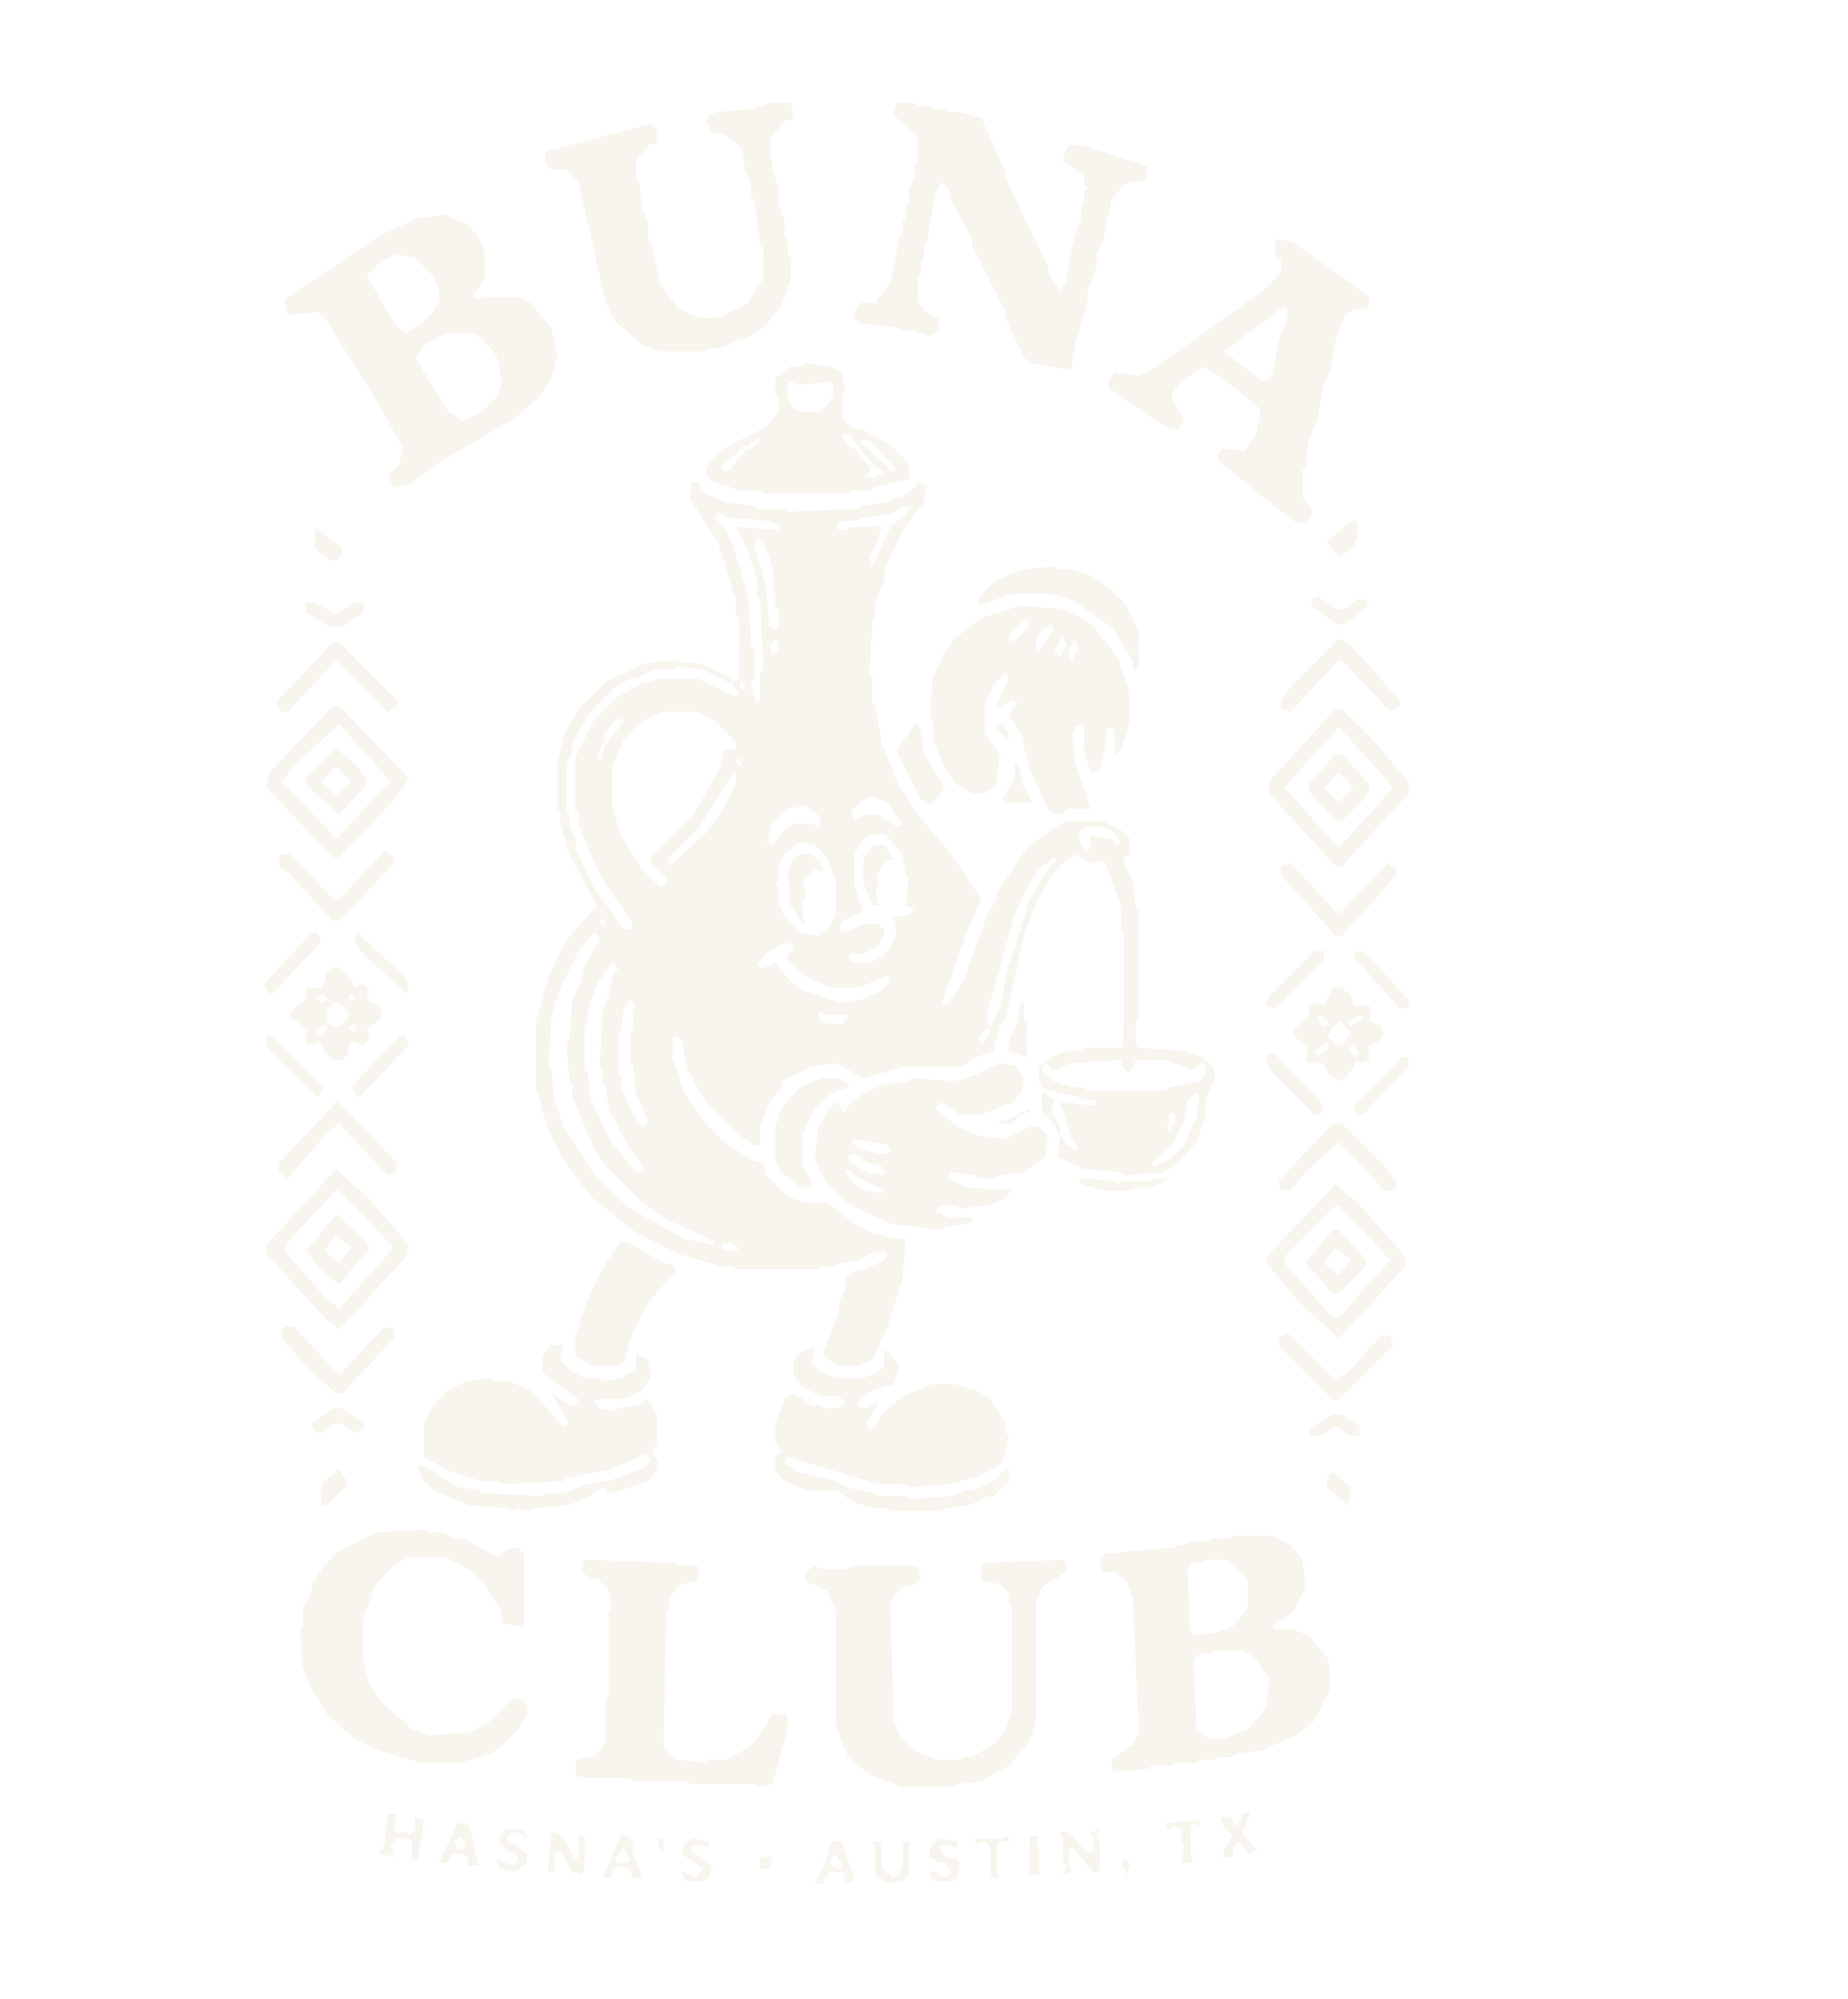
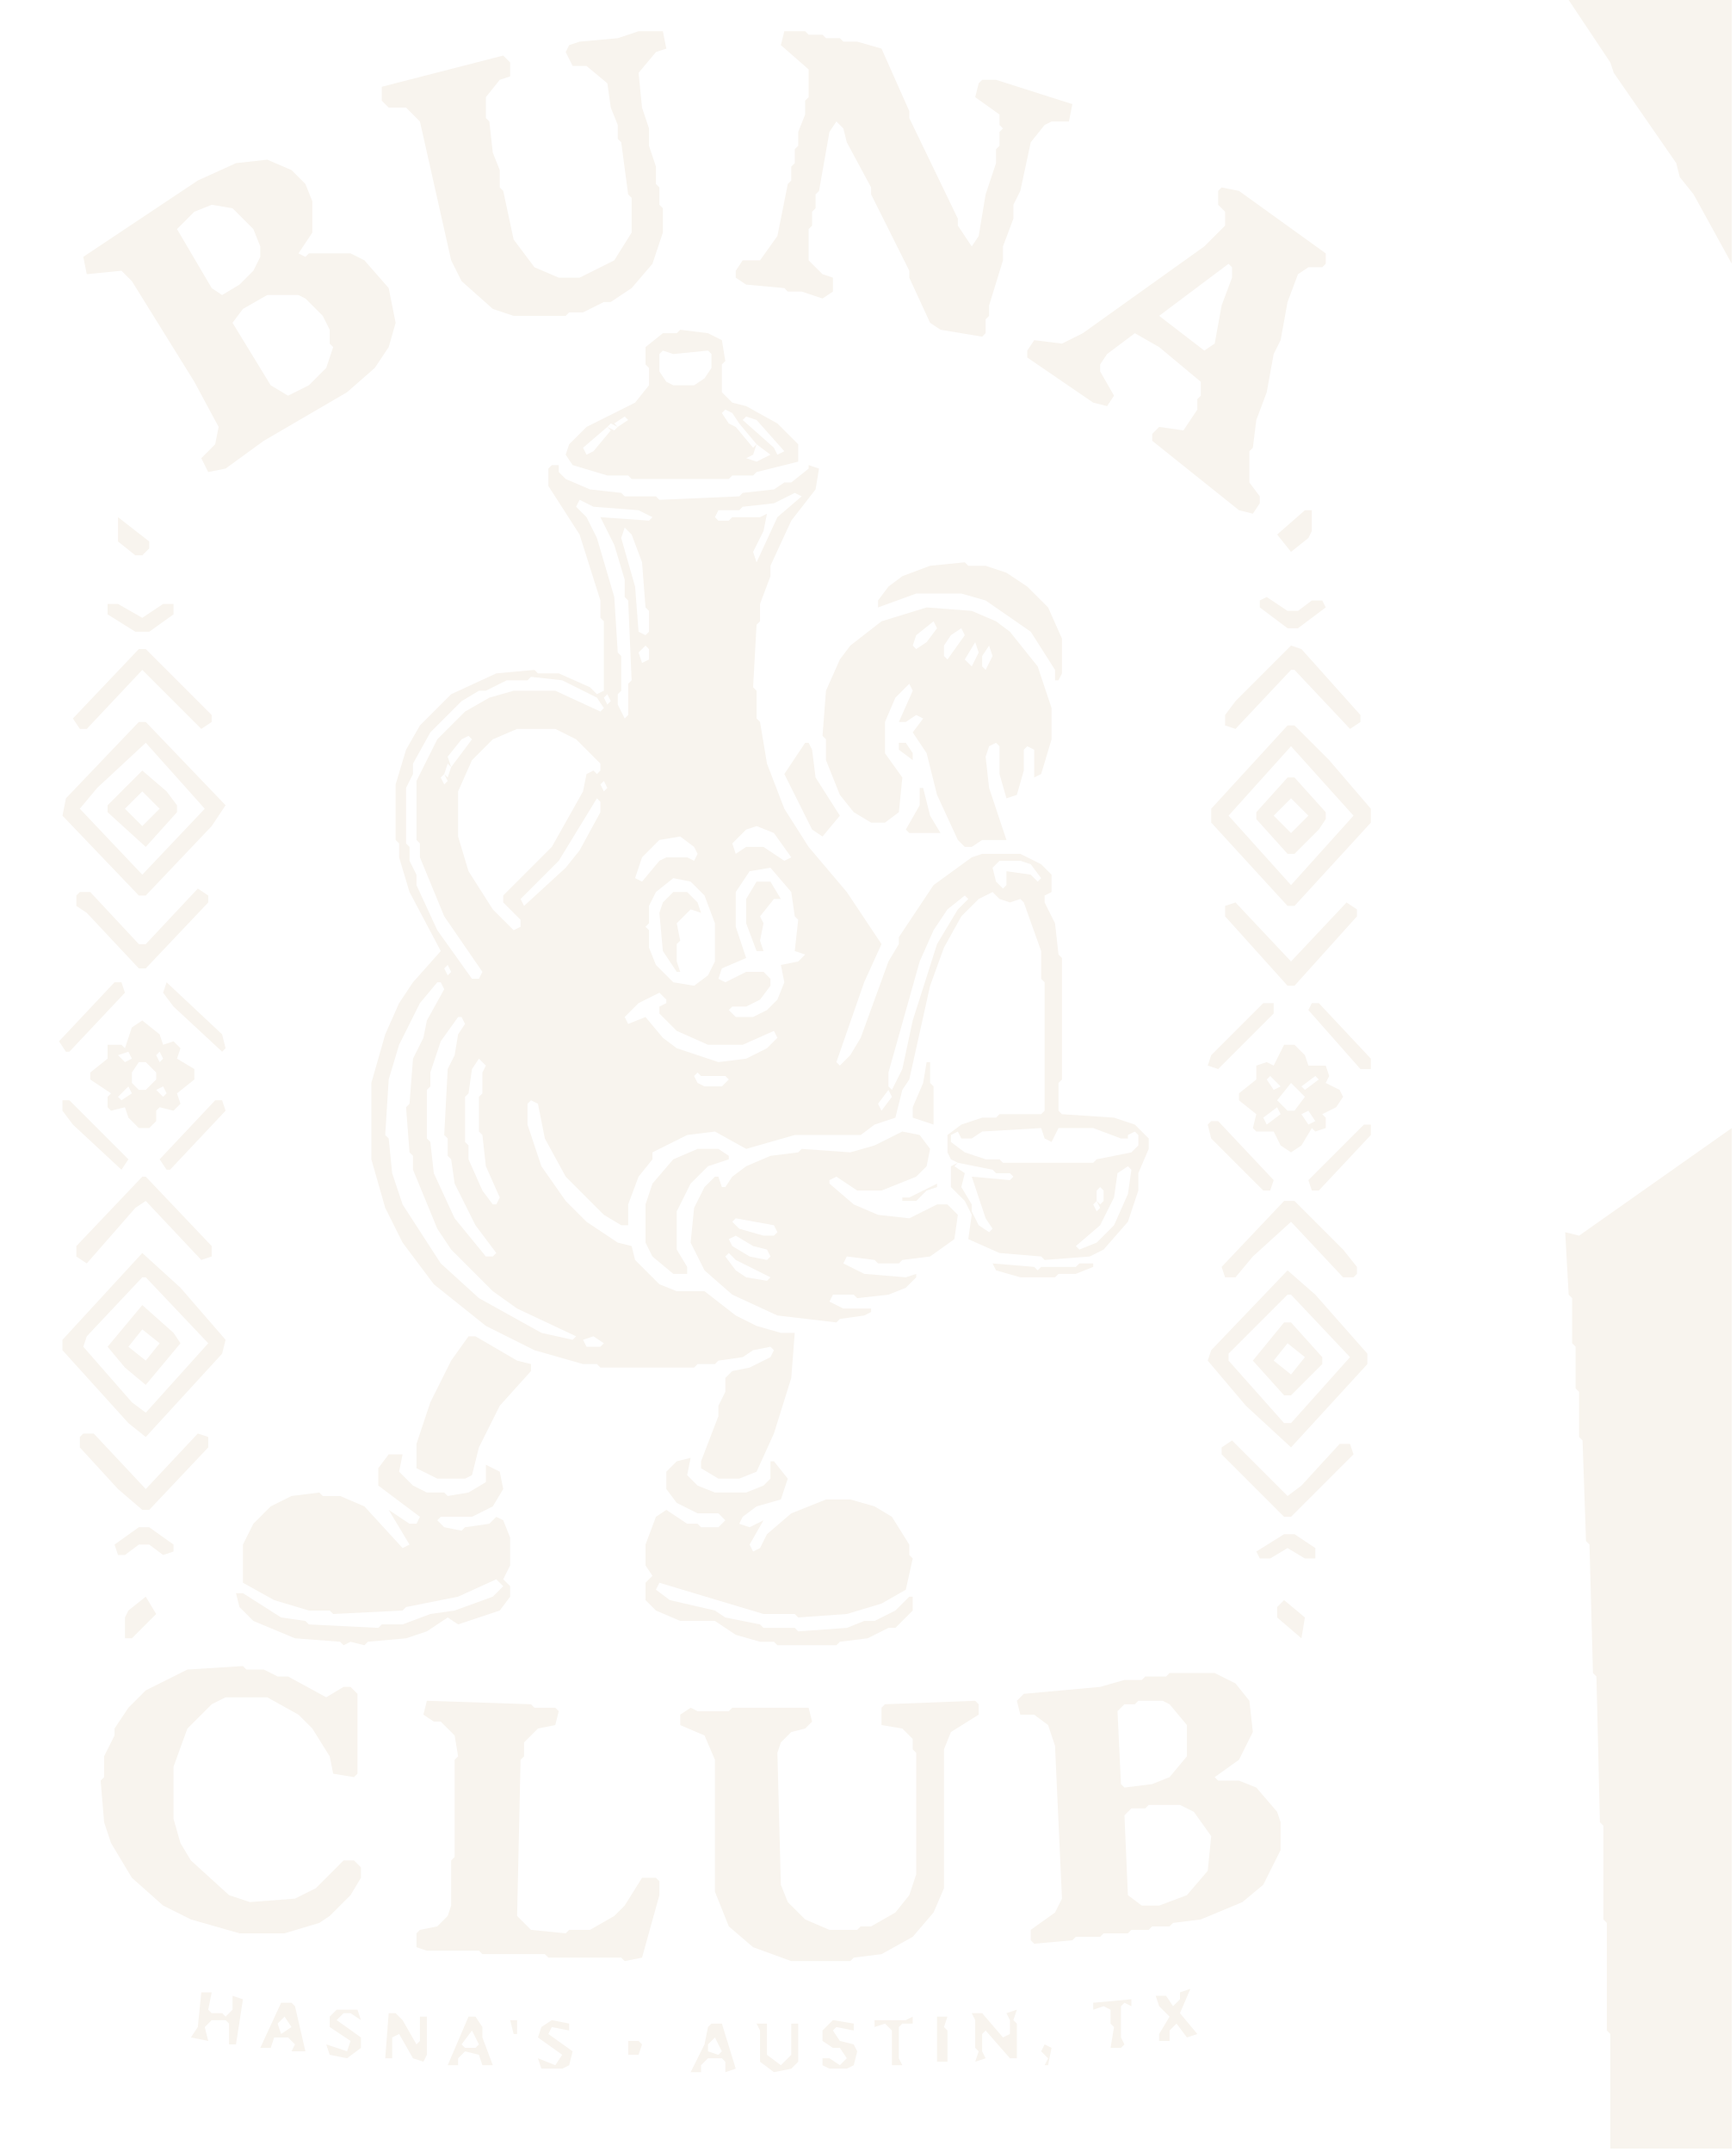
- <svg xmlns="http://www.w3.org/2000/svg" viewBox="0 0 610 660" role="img" aria-label="07 Buna Club Back">
-   <path fill="#F8F4EE" fill-rule="evenodd" d="M371,614 370,616 372,618 371,620 372,620 373,615Z M251,613 251,617 254,617 255,614 254,613Z M288,608 289,610 289,619 293,622 298,621 300,619 300,608 298,608 298,617 295,620 291,617 291,608Z M278,608 275,608 274,609 273,614 269,622 272,622 272,620 274,618 278,618 279,619 279,622 282,621Z M276,612 278,616 277,617 274,616 274,614Z M310,607 307,610 307,613 310,615 312,615 314,618 312,620 309,618 307,618 307,620 309,621 314,621 316,620 317,616 316,614 312,613 310,610 311,609 316,610 316,608Z M234,608 229,607 226,609 225,612 232,617 230,620 225,618 226,621 232,621 234,620 235,616 228,611 229,609 234,610Z M217,607 218,611 219,611 219,607Z M340,606 340,619 343,619 343,610 342,609 343,606Z M333,606 331,607 322,607 322,609 325,608 327,610 327,620 330,620 329,618 329,609 330,608 333,608Z M205,606 199,620 202,620 202,618 204,616 208,617 209,620 212,620 209,612 209,609 207,606Z M206,610 208,614 207,615 204,615 203,614Z M182,605 181,618 183,618 183,612 185,611 189,618 192,619 193,617 193,606 191,606 191,613 190,614 186,607 184,605Z M363,604 360,605 361,607 361,611 359,612 353,605 350,605 351,607 351,615 352,616 351,619 354,618 353,616 353,611 354,610 361,618 363,618 363,608 362,607Z M173,604 167,604 165,606 165,609 171,613 170,616 164,614 165,617 170,618 174,615 174,612 167,607 169,605 171,605 174,607Z M151,602 145,615 148,615 149,612 153,612 155,614 154,616 158,616 155,603 154,602Z M152,606 154,609 151,611 150,608Z M385,602 385,604 388,603 390,604 390,608 391,609 390,615 393,615 394,614 393,612 393,603 394,602 396,603 396,601Z M128,599 127,609 125,612 130,613 129,609 131,607 135,607 136,608 136,614 138,614 140,601 137,600 137,604 135,606 134,605 131,605 130,604 131,599Z M413,598 410,599 410,601 408,603 406,600 403,600 404,603 407,606 404,611 404,613 407,613 407,610 409,608 412,612 415,611 410,605Z M351,515 325,516 324,517 324,522 330,523 333,526 333,529 334,530 334,565 332,571 328,576 321,580 318,580 317,581 309,581 302,578 297,573 295,568 294,530 295,527 298,524 302,523 304,521 303,517 281,517 280,518 271,518 269,517 266,519 266,522 273,525 276,532 276,570 280,580 287,586 298,590 315,590 316,589 324,588 333,583 339,576 342,569 342,529 344,524 352,519 352,516Z M193,515 192,519 195,521 197,521 201,525 202,531 201,532 201,560 200,561 200,574 199,577 196,580 191,581 190,582 190,586 193,587 208,587 209,588 227,588 228,589 249,589 250,590 255,589 260,571 260,567 259,566 255,566 250,574 247,577 240,581 234,581 233,582 223,581 219,577 220,532 221,531 221,527 225,523 230,522 231,518 230,517 224,517 223,516Z M426,510 420,507 407,507 406,508 400,508 399,509 394,509 387,511 365,513 363,515 364,519 368,519 372,522 374,528 376,572 374,576 367,581 367,584 368,585 379,584 380,583 387,583 388,582 395,582 396,581 401,581 402,580 407,580 408,579 416,578 428,573 434,568 439,558 439,550 438,547 432,540 427,538 421,538 420,537 427,532 431,524 430,515Z M410,545 414,547 419,554 418,564 412,571 404,574 399,574 395,571 394,548 396,546 400,546 401,545Z M405,515 407,516 412,522 412,531 407,537 402,539 394,540 393,539 392,518 394,516 397,516 398,515Z M112,512 107,517 103,523 103,525 100,531 100,537 99,538 100,550 102,556 108,566 117,574 125,578 139,582 152,582 162,579 165,577 171,571 174,566 174,563 172,561 169,561 161,569 155,572 142,573 136,571 125,561 122,556 120,549 120,534 124,523 131,516 135,514 147,514 156,519 160,523 165,531 166,536 172,537 173,536 173,513 171,511 169,511 164,514 153,508 150,508 146,506 141,506 140,505 124,506Z M440,486 438,488 438,491 445,497 446,491Z M112,485 107,489 106,491 106,497 108,497 115,490Z M432,472 433,474 436,474 441,471 446,474 449,474 449,471 443,467 440,467Z M103,470 104,473 106,473 110,470 113,470 117,473 120,472 120,470 113,465 110,465Z M262,449 262,454 265,458 271,461 277,461 279,463 277,465 272,465 271,464 268,464 262,460 259,462 256,470 256,476 258,479 256,481 256,486 259,489 266,492 276,492 282,496 289,498 293,498 294,499 311,499 312,498 320,497 326,494 328,494 333,489 333,485 332,485 328,489 322,492 319,492 314,494 300,495 299,494 290,494 289,493 279,491 276,489 263,486 259,483 260,481 290,490 299,490 300,491 314,490 324,487 331,483 333,474 332,473 332,470 327,462 322,459 315,457 308,457 298,461 291,467 289,471 287,472 286,470 290,463 286,465 283,464 284,462 288,459 295,457 297,451 293,446 292,446 292,451 290,453 285,455 276,455 271,453 268,450 269,445 265,446Z M214,449 210,447 210,452 205,455 199,456 198,455 193,455 189,453 185,449 186,444 182,444 179,448 179,453 191,462 190,464 188,464 182,460 188,470 186,471 175,459 168,456 163,456 162,455 154,456 148,459 143,464 140,470 140,481 149,486 159,489 165,489 166,490 186,489 187,488 202,485 213,480 215,482 212,485 201,489 194,490 186,493 180,493 179,494 159,493 158,492 151,491 140,484 138,484 139,488 143,492 155,497 168,498 169,499 171,498 175,499 176,498 187,497 193,495 199,491 202,493 214,489 217,485 217,482 215,480 217,476 217,468 215,463 213,462 211,464 204,465 203,466 198,465 196,463 197,462 206,462 212,459 215,454Z M422,442 422,444 440,462 442,462 460,444 459,441 456,441 445,453 441,456 425,440Z M93,439 93,442 104,454 111,460 113,460 130,442 130,439 127,438 112,454 97,438 94,438Z M223,418 219,417 207,410 205,410 200,417 194,429 190,441 190,448 196,451 204,451 206,450 208,442 214,430 223,420Z M440,406 431,417 440,427 442,427 451,418 451,416 442,406Z M441,412 446,416 442,421 437,417Z M111,401 101,413 106,419 112,424 122,412 120,409Z M111,408 116,412 112,417 107,413Z M441,391 419,414 418,417 429,430 442,442 464,418 464,415 449,398Z M441,398 442,398 459,416 442,435 440,435 424,417 424,415Z M356,389 357,391 364,393 374,393 375,392 380,392 385,390 385,389 381,389 380,390 370,390 369,391 368,390Z M111,386 88,411 88,414 107,435 112,439 134,415 135,411 122,396Z M111,393 112,393 130,412 112,432 108,429 94,413 95,410Z M422,390 423,393 426,393 431,387 442,377 457,393 460,393 461,392 461,390 457,385 443,371 440,371Z M340,366 332,370 330,370 330,371 334,371 337,368 340,367Z M92,384 92,387 95,389 109,373 112,371 128,388 131,387 131,384 112,364 111,364Z M277,356 271,356 264,359 258,366 256,372 256,383 258,387 264,392 268,392 268,390 265,385 265,374 269,366 274,361 280,359 280,358Z M346,375 343,372 340,372 332,376 323,375 316,372 309,366 309,365 311,364 317,368 324,368 334,364 337,361 338,356 335,352 330,351 322,355 315,357 301,356 300,357 292,358 285,361 281,364 279,367 278,367 277,364 276,364 273,367 270,373 269,383 273,391 281,398 294,404 311,406 312,405 319,404 321,403 321,402 313,402 309,400 310,398 316,398 317,399 326,398 331,396 334,393 334,392 331,393 319,392 313,389 314,387 322,388 323,389 329,389 330,388 338,387 345,382Z M279,387 280,386 282,388 292,393 291,394 285,393 282,391Z M280,382 282,381 287,384 291,385 292,387 291,388 286,387 281,384Z M281,377 282,376 293,378 294,380 293,381 290,381 283,379Z M465,349 463,349 447,365 448,368 450,368 465,352Z M419,348 418,349 419,353 434,368 436,368 437,365 421,348Z M134,342 132,342 116,359 118,362 119,362 135,345Z M88,342 88,345 91,349 105,362 107,359 90,342Z M337,331 336,337 333,344 333,347 339,349 339,338 338,337 338,331Z M440,326 437,332 435,331 432,332 432,336 427,340 427,342 432,346 431,350 432,351 437,351 439,355 442,357 445,355 448,350 449,351 452,350 452,347 451,346 455,344 457,341 456,339 452,337 453,335 452,332 447,332 446,329 443,326Z M445,346 447,345 449,348 447,349Z M438,344 439,346 435,349 434,347Z M442,337 446,341 443,345 441,345 438,342Z M449,335 450,336 446,339 445,338Z M435,336 436,335 439,338 437,339Z M111,319 108,321 106,327 105,326 101,326 101,330 96,334 96,336 102,340 101,341 101,344 102,345 106,344 107,347 110,350 113,350 115,348 115,345 116,344 120,345 122,343 121,340 126,336 126,333 121,330 122,327 120,325 117,326 116,323Z M115,339 117,338 118,340 117,341Z M107,338 108,340 105,342 104,341Z M110,331 112,331 115,334 115,336 112,339 110,339 108,337 108,334Z M115,329 116,328 117,330 116,331Z M104,329 107,328 108,330 106,331Z M448,314 447,316 462,333 465,333 465,330 450,314Z M437,314 434,314 419,329 418,332 421,333 437,317Z M118,308 117,311 120,315 134,328 135,327 134,323Z M105,308 103,308 87,325 89,328 90,328 106,311Z M423,286 423,289 441,309 443,309 461,289 461,287 458,285 442,302 426,285Z M268,282 264,282 261,285 260,288 261,299 265,305 266,305 265,302 265,297 266,296 265,291 269,287 272,288 271,285Z M130,283 127,281 112,297 110,297 96,282 93,282 92,283 92,286 95,288 110,304 112,304 130,285Z M292,279 288,279 285,284 285,291 288,299 290,299 289,296 290,291 289,289 293,284 295,284Z M335,252 335,257 331,264 332,265 341,265 338,260 336,252Z M441,249 432,259 432,261 441,271 443,271 450,264 452,261 452,259 443,249Z M442,255 447,260 442,265 437,260Z M111,247 101,257 101,259 112,269 121,259 121,257 118,253Z M111,253 116,258 111,263 106,258Z M329,239 329,241 333,244 333,242 331,239Z M302,239 296,248 304,264 307,266 312,260 305,249 304,241 303,239Z M441,234 419,258 419,262 441,286 443,286 465,262 465,258 453,244 443,234Z M442,240 460,260 442,280 424,260Z M110,233 89,255 88,260 110,283 112,283 131,263 135,257 112,233Z M112,239 129,258 111,277 93,258 98,252Z M91,232 93,235 95,235 111,218 128,235 131,233 131,231 112,212 110,212Z M462,231 445,212 442,211 426,227 423,231 423,234 426,235 442,218 443,218 459,235 462,233Z M324,204 315,211 312,215 308,224 307,237 308,238 308,244 312,254 316,259 321,262 325,262 329,259 330,249 325,242 325,233 328,226 332,222 333,224 329,233 331,233 334,231 336,232 333,236 337,242 340,254 346,267 348,269 350,269 353,267 360,267 355,252 354,243 355,240 357,239 358,240 358,248 360,255 363,254 365,247 365,241 366,240 368,241 368,249 370,248 373,238 373,229 369,217 361,207 357,204 350,201 337,200Z M355,211 356,214 354,218 353,217 353,214Z M351,210 352,213 350,217 348,215Z M347,206 348,208 343,215 342,214 342,211 344,208Z M339,204 340,206 337,210 334,212 333,211 334,208Z M101,199 101,202 109,207 113,207 120,202 120,199 117,199 111,203 104,199Z M433,198 433,200 441,206 444,206 452,200 451,198 448,198 444,201 441,201 435,197Z M323,198 323,200 334,196 347,196 354,198 367,207 374,218 374,221 375,221 376,219 376,209 372,200 366,194 360,190 354,188 349,188 348,187 338,188 330,191 326,194Z M104,174 104,181 109,185 111,185 113,183 113,181Z M448,172 446,172 438,179 442,184 447,180 448,178Z M229,159 228,160 228,165 237,179 243,198 243,203 244,204 244,224 242,225 240,223 231,219 225,219 224,218 213,219 200,225 191,234 187,241 184,251 184,267 185,268 185,272 188,282 197,299 189,308 185,314 181,323 177,337 177,359 181,373 186,383 195,395 210,407 224,414 238,418 242,418 243,419 270,419 271,418 276,418 277,417 284,416 287,414 292,413 293,414 292,416 286,419 281,420 279,422 279,426 277,430 277,433 272,446 272,448 277,451 283,451 288,449 293,438 298,422 299,409 295,409 288,407 282,404 273,397 265,397 260,395 253,388 252,384 248,383 239,377 233,371 226,361 222,349 222,343 223,342 225,343 227,353 233,364 244,375 249,378 251,378 251,372 254,364 258,359 258,357 268,352 276,351 285,356 299,352 318,352 322,349 328,347 330,339 332,336 338,309 342,298 347,289 352,284 356,282 358,284 361,285 364,284 365,285 370,299 370,307 371,308 371,345 370,346 358,346 357,347 353,347 347,349 343,352 343,357 344,359 346,360 344,361 344,367 348,371 350,375 349,382 358,386 370,387 371,388 384,387 388,385 395,377 398,368 398,363 401,356 401,353 397,349 391,347 376,346 375,345 375,337 376,336 376,301 375,300 374,291 371,285 371,283 373,282 373,277 370,274 364,271 353,271 350,272 339,280 329,295 329,297 326,302 318,324 315,329 312,332 311,331 319,308 324,297 314,282 303,269 296,258 291,245 289,233 288,232 288,224 287,223 288,205 289,204 289,199 292,191 292,188 298,175 305,166 306,160 303,159 303,160 298,164 296,164 293,166 284,167 283,168 260,169 259,168 250,168 249,167 240,166 233,163 231,161 231,159Z M238,411 241,410 244,412 243,413 239,413Z M385,372 386,371 387,373 386,374Z M387,367 388,368 388,371 387,372 386,371 386,368Z M395,361 396,362 395,369 391,378 386,383 381,385 380,384 387,378 391,370 392,363Z M346,360 356,362 357,363 361,363 362,364 361,365 350,364 354,376 356,379 355,380 352,378 350,374 350,372 347,367 348,363 345,361Z M344,352 346,351 347,353 350,353 353,351 370,350 371,353 373,354 375,350 385,350 393,353 395,353 395,352 397,351 398,352 398,355 396,357 386,359 385,360 359,360 358,359 354,359 348,357 344,354Z M326,339 327,341 324,345 323,343Z M270,335 271,334 272,335 279,335 280,336 278,338 273,338 271,337Z M208,330 210,332 209,334 209,340 208,341 208,351 209,352 210,361 214,370 213,372 212,372 209,368 205,359 205,355 204,354 204,341 205,340 206,333Z M202,318 203,318 204,320 202,323 201,329 199,333 198,352 199,353 199,358 200,359 201,366 207,378 213,386 212,387 210,387 201,376 195,363 194,354 193,353 193,339 194,338 194,334 197,325Z M250,318 254,314 260,311 262,313 262,314 260,315 260,317 265,322 274,326 284,326 293,322 294,324 291,327 285,330 277,331 265,327 261,324 256,318 251,320Z M196,308 197,308 198,310 193,319 192,324 189,330 188,343 187,344 188,357 189,358 189,362 196,379 200,385 212,397 219,402 236,410 235,411 226,409 208,399 197,389 186,372 183,363 182,353 181,352 182,336 185,326 191,314Z M198,304 199,303 200,305 199,306Z M348,283 349,284 346,287 340,297 333,319 330,333 327,339 326,338 326,334 335,302 339,293 343,287Z M264,278 269,279 273,283 276,291 276,302 274,306 270,309 264,308 259,303 257,298 257,293 256,292 257,291 257,286 259,282Z M292,275 298,282 299,289 300,290 299,299 302,300 300,302 295,303 296,308 294,313 291,316 287,318 282,318 280,316 281,315 285,315 289,313 292,309 292,307 290,305 285,305 279,308 277,307 278,304 285,301 282,292 282,282 286,276Z M356,275 358,273 364,273 367,274 370,278 369,279 367,277 360,276 360,280 359,281 357,279Z M270,269 271,271 270,273 268,272 262,272 260,273 255,279 253,278 255,272 260,267 266,266Z M281,268 285,264 288,263 293,265 298,272 296,273 290,269 285,269 282,271Z M242,255 243,256 243,259 237,270 233,275 221,286 220,284 231,273Z M243,251 244,250 245,252 244,253Z M197,249 198,248 199,250 198,251Z M199,245 200,246 199,249 198,248Z M205,237 206,238 200,246 199,243 203,238Z M230,235 236,238 243,245 243,247 242,248 241,247 239,248 238,253 229,269 215,283 215,285 220,290 220,292 218,293 212,287 205,276 202,266 202,253 206,244 212,238 219,235Z M244,226 245,225 246,227 245,228Z M232,221 242,226 244,229 243,230 230,224 218,224 211,226 204,230 196,238 190,250 190,267 191,268 191,272 198,289 209,305 208,307 206,307 196,293 190,280 190,277 188,273 188,269 187,268 187,252 189,248 189,245 194,236 203,227 208,224 210,224 216,221 222,221 223,220Z M256,211 257,212 257,215 255,216 254,213Z M250,177 252,179 255,187 256,200 257,201 257,207 256,208 254,207 253,194 249,180Z M237,169 241,171 254,172 258,174 257,175 243,174 247,182 250,192 250,197 251,198 252,221 251,222 251,231 250,232 248,228 248,225 249,224 249,214 248,213 247,197 242,180 239,174 236,171Z M301,168 294,174 288,187 287,184 290,178 291,173 289,174 281,174 280,175 277,175 276,174 277,172 283,172 284,171 293,170 299,167Z M233,156 235,159 245,162 251,162 252,163 280,163 281,162 287,162 288,161 300,158 300,153 294,147 285,142 281,141 278,138 278,130 279,129 278,123 274,121 266,120 265,121 261,121 256,125 256,130 257,131 257,136 253,141 239,148 234,153Z M285,157 287,156 288,153 292,156 288,158Z M245,148 246,149 241,155 239,156 238,154Z M282,148 283,147 288,153 287,154Z M245,148 246,147 248,148 247,149Z M284,146 285,145 288,146 296,155 294,156 293,154Z M250,145 251,146 248,148 247,147Z M278,144 279,143 281,144 283,147 282,148 280,147Z M260,127 261,126 264,127 274,126 275,127 275,131 273,134 270,136 264,136 262,135 260,132Z M422,79 421,80 421,84 423,86 423,90 417,96 382,121 376,124 368,123 366,126 366,128 385,141 389,142 391,139 387,132 387,130 389,127 397,121 404,125 416,135 416,139 415,140 415,143 411,149 404,148 402,150 402,152 427,172 431,173 433,170 433,168 430,164 430,155 431,154 432,146 435,138 437,127 439,123 441,112 444,104 447,102 451,102 452,101 452,98 427,80Z M424,101 425,102 425,105 422,113 420,124 417,126 404,116Z M147,71 138,72 127,77 94,99 95,104 105,103 108,106 126,135 133,148 132,153 128,157 130,161 135,160 146,152 170,138 178,131 182,125 184,118 182,108 175,100 171,98 159,98 158,99 156,98 160,92 160,83 158,78 154,74Z M147,110 156,110 158,111 163,116 165,120 165,124 166,125 164,131 159,136 153,139 148,136 137,118 140,114Z M131,84 137,85 143,91 145,96 145,99 143,103 139,107 134,110 131,108 121,91 126,86Z M296,34 295,38 303,45 303,53 302,54 302,58 300,63 300,67 299,68 299,72 298,73 298,77 297,78 294,93 289,100 284,100 282,103 282,105 285,107 296,108 297,109 301,109 307,111 310,109 310,105 307,104 303,100 303,91 304,90 304,86 305,85 305,81 306,80 309,63 311,60 313,62 314,66 321,79 321,81 332,103 332,105 338,118 341,120 353,122 354,121 354,117 355,116 355,113 359,100 359,96 362,88 362,84 364,80 367,66 371,61 373,60 378,60 379,55 357,48 353,48 352,49 351,53 358,58 358,61 359,62 358,63 358,67 357,68 357,72 354,81 352,93 350,96 346,90 346,88 332,59 332,57 324,39 317,37 313,37 312,36 308,36 307,35 303,35 302,34Z M261,34 254,34 248,36 237,37 234,38 233,40 235,44 239,44 245,49 246,56 248,61 248,65 249,66 251,81 252,82 252,92 247,100 237,105 231,105 224,102 218,94 215,80 214,79 214,74 212,69 211,60 210,59 210,53 214,48 217,47 217,43 215,41 180,50 180,54 182,56 187,56 191,60 200,100 203,106 212,114 218,116 233,116 234,115 238,115 244,112 246,112 252,108 258,101 261,92 261,85 260,84 260,79 259,78 259,73 257,67 257,62 255,56 254,46 259,40 262,39Z" />
+ <svg xmlns="http://www.w3.org/2000/svg" viewBox="0 0 500 620" role="img" aria-label="07 Buna Club Back">
+   <path fill="#F8F4EE" fill-rule="evenodd" d="M301,589 300,591 302,593 301,595 302,595 303,590Z M181,588 181,592 184,592 185,589 184,588Z M218,583 219,585 219,594 223,597 228,596 230,594 230,583 228,583 228,592 225,595 221,592 221,583Z M208,583 205,583 204,584 203,589 199,597 202,597 202,595 204,593 208,593 209,594 209,597 212,596Z M206,587 208,591 207,592 204,591 204,589Z M240,582 237,585 237,588 240,590 242,590 244,593 242,595 239,593 237,593 237,595 239,596 244,596 246,595 247,591 246,589 242,588 240,585 241,584 246,585 246,583Z M164,583 159,582 156,584 155,587 162,592 160,595 155,593 156,596 162,596 164,595 165,591 158,586 159,584 164,585Z M147,582 148,586 149,586 149,582Z M270,581 270,594 273,594 273,585 272,584 273,581Z M263,581 261,582 252,582 252,584 255,583 257,585 257,595 260,595 259,593 259,584 260,583 263,583Z M135,581 129,595 132,595 132,593 134,591 138,592 139,595 142,595 139,587 139,584 137,581Z M136,585 138,589 137,590 134,590 133,589Z M112,580 111,593 113,593 113,587 115,586 119,593 122,594 123,592 123,581 121,581 121,588 120,589 116,582 114,580Z M293,579 290,580 291,582 291,586 289,587 283,580 280,580 281,582 281,590 282,591 281,594 284,593 283,591 283,586 284,585 291,593 293,593 293,583 292,582Z M103,579 97,579 95,581 95,584 101,588 100,591 94,589 95,592 100,593 104,590 104,587 97,582 99,580 101,580 104,582Z M81,577 75,590 78,590 79,587 83,587 85,589 84,591 88,591 85,578 84,577Z M82,581 84,584 81,586 80,583Z M315,577 315,579 318,578 320,579 320,583 321,584 320,590 323,590 324,589 323,587 323,578 324,577 326,578 326,576Z M58,574 57,584 55,587 60,588 59,584 61,582 65,582 66,583 66,589 68,589 70,576 67,575 67,579 65,581 64,580 61,580 60,579 61,574Z M343,573 340,574 340,576 338,578 336,575 333,575 334,578 337,581 334,586 334,588 337,588 337,585 339,583 342,587 345,586 340,580Z M281,490 255,491 254,492 254,497 260,498 263,501 263,504 264,505 264,540 262,546 258,551 251,555 248,555 247,556 239,556 232,553 227,548 225,543 224,505 225,502 228,499 232,498 234,496 233,492 211,492 210,493 201,493 199,492 196,494 196,497 203,500 206,507 206,545 210,555 217,561 228,565 245,565 246,564 254,563 263,558 269,551 272,544 272,504 274,499 282,494 282,491Z M123,490 122,494 125,496 127,496 131,500 132,506 131,507 131,535 130,536 130,549 129,552 126,555 121,556 120,557 120,561 123,562 138,562 139,563 157,563 158,564 179,564 180,565 185,564 190,546 190,542 189,541 185,541 180,549 177,552 170,556 164,556 163,557 153,556 149,552 150,507 151,506 151,502 155,498 160,497 161,493 160,492 154,492 153,491Z M356,485 350,482 337,482 336,483 330,483 329,484 324,484 317,486 295,488 293,490 294,494 298,494 302,497 304,503 306,547 304,551 297,556 297,559 298,560 309,559 310,558 317,558 318,557 325,557 326,556 331,556 332,555 337,555 338,554 346,553 358,548 364,543 369,533 369,525 368,522 362,515 357,513 351,513 350,512 357,507 361,499 360,490Z M340,520 344,522 349,529 348,539 342,546 334,549 329,549 325,546 324,523 326,521 330,521 331,520Z M335,490 337,491 342,497 342,506 337,512 332,514 324,515 323,514 322,493 324,491 327,491 328,490Z M42,487 37,492 33,498 33,500 30,506 30,512 29,513 30,525 32,531 38,541 47,549 55,553 69,557 82,557 92,554 95,552 101,546 104,541 104,538 102,536 99,536 91,544 85,547 72,548 66,546 55,536 52,531 50,524 50,509 54,498 61,491 65,489 77,489 86,494 90,498 95,506 96,511 102,512 103,511 103,488 101,486 99,486 94,489 83,483 80,483 76,481 71,481 70,480 54,481Z M370,461 368,463 368,466 375,472 376,466Z M42,460 37,464 36,466 36,472 38,472 45,465Z M362,447 363,449 366,449 371,446 376,449 379,449 379,446 373,442 370,442Z M33,445 34,448 36,448 40,445 43,445 47,448 50,447 50,445 43,440 40,440Z M192,424 192,429 195,433 201,436 207,436 209,438 207,440 202,440 201,439 198,439 192,435 189,437 186,445 186,451 188,454 186,456 186,461 189,464 196,467 206,467 212,471 219,473 223,473 224,474 241,474 242,473 250,472 256,469 258,469 263,464 263,460 262,460 258,464 252,467 249,467 244,469 230,470 229,469 220,469 219,468 209,466 206,464 193,461 189,458 190,456 220,465 229,465 230,466 244,465 254,462 261,458 263,449 262,448 262,445 257,437 252,434 245,432 238,432 228,436 221,442 219,446 217,447 216,445 220,438 216,440 213,439 214,437 218,434 225,432 227,426 223,421 222,421 222,426 220,428 215,430 206,430 201,428 198,425 199,420 195,421Z M144,424 140,422 140,427 135,430 129,431 128,430 123,430 119,428 115,424 116,419 112,419 109,423 109,428 121,437 120,439 118,439 112,435 118,445 116,446 105,434 98,431 93,431 92,430 84,431 78,434 73,439 70,445 70,456 79,461 89,464 95,464 96,465 116,464 117,463 132,460 143,455 145,457 142,460 131,464 124,465 116,468 110,468 109,469 89,468 88,467 81,466 70,459 68,459 69,463 73,467 85,472 98,473 99,474 101,473 105,474 106,473 117,472 123,470 129,466 132,468 144,464 147,460 147,457 145,455 147,451 147,443 145,438 143,437 141,439 134,440 133,441 128,440 126,438 127,437 136,437 142,434 145,429Z M352,417 352,419 370,437 372,437 390,419 389,416 386,416 375,428 371,431 355,415Z M23,414 23,417 34,429 41,435 43,435 60,417 60,414 57,413 42,429 27,413 24,413Z M153,393 149,392 137,385 135,385 130,392 124,404 120,416 120,423 126,426 134,426 136,425 138,417 144,405 153,395Z M370,381 361,392 370,402 372,402 381,393 381,391 372,381Z M371,387 376,391 372,396 367,392Z M41,376 31,388 36,394 42,399 52,387 50,384Z M41,383 46,387 42,392 37,388Z M371,366 349,389 348,392 359,405 372,417 394,393 394,390 379,373Z M371,373 372,373 389,391 372,410 370,410 354,392 354,390Z M286,364 287,366 294,368 304,368 305,367 310,367 315,365 315,364 311,364 310,365 300,365 299,366 298,365Z M41,361 18,386 18,389 37,410 42,414 64,390 65,386 52,371Z M41,368 42,368 60,387 42,407 38,404 24,388 25,385Z M352,365 353,368 356,368 361,362 372,352 387,368 390,368 391,367 391,365 387,360 373,346 370,346Z M270,341 262,345 260,345 260,346 264,346 267,343 270,342Z M22,359 22,362 25,364 39,348 42,346 58,363 61,362 61,359 42,339 41,339Z M207,331 201,331 194,334 188,341 186,347 186,358 188,362 194,367 198,367 198,365 195,360 195,349 199,341 204,336 210,334 210,333Z M276,350 273,347 270,347 262,351 253,350 246,347 239,341 239,340 241,339 247,343 254,343 264,339 267,336 268,331 265,327 260,326 252,330 245,332 231,331 230,332 222,333 215,336 211,339 209,342 208,342 207,339 206,339 203,342 200,348 199,358 203,366 211,373 224,379 241,381 242,380 249,379 251,378 251,377 243,377 239,375 240,373 246,373 247,374 256,373 261,371 264,368 264,367 261,368 249,367 243,364 244,362 252,363 253,364 259,364 260,363 268,362 275,357Z M209,362 210,361 212,363 222,368 221,369 215,368 212,366Z M210,357 212,356 217,359 221,360 222,362 221,363 216,362 211,359Z M211,352 212,351 223,353 224,355 223,356 220,356 213,354Z M499,325 455,356 451,355 452,373 453,374 453,387 454,388 454,400 455,401 455,414 456,415 457,444 458,445 459,482 460,483 461,525 462,526 462,553 463,554 463,585 464,586 464,619 499,619Z M395,324 393,324 377,340 378,343 380,343 395,327Z M349,323 348,324 349,328 364,343 366,343 367,340 351,323Z M64,317 62,317 46,334 48,337 49,337 65,320Z M18,317 18,320 21,324 35,337 37,334 20,317Z M267,306 266,312 263,319 263,322 269,324 269,313 268,312 268,306Z M370,301 367,307 365,306 362,307 362,311 357,315 357,317 362,321 361,325 362,326 367,326 369,330 372,332 375,330 378,325 379,326 382,325 382,322 381,321 385,319 387,316 386,314 382,312 383,310 382,307 377,307 376,304 373,301Z M375,321 377,320 379,323 377,324Z M368,319 369,321 365,324 364,322Z M372,312 376,316 373,320 371,320 368,317Z M379,310 380,311 376,314 375,313Z M365,311 366,310 369,313 367,314Z M41,294 38,296 36,302 35,301 31,301 31,305 26,309 26,311 32,315 31,316 31,319 32,320 36,319 37,322 40,325 43,325 45,323 45,320 46,319 50,320 52,318 51,315 56,311 56,308 51,305 52,302 50,300 47,301 46,298Z M45,314 47,313 48,315 47,316Z M37,313 38,315 35,317 34,316Z M40,306 42,306 45,309 45,311 42,314 40,314 38,312 38,309Z M45,304 46,303 47,305 46,306Z M34,304 37,303 38,305 36,306Z M378,289 377,291 392,308 395,308 395,305 380,289Z M367,289 364,289 349,304 348,307 351,308 367,292Z M48,283 47,286 50,290 64,303 65,302 64,298Z M35,283 33,283 17,300 19,303 20,303 36,286Z M353,261 353,264 371,284 373,284 391,264 391,262 388,260 372,277 356,260Z M198,257 194,257 191,260 190,263 191,274 195,280 196,280 195,277 195,272 196,271 195,266 199,262 202,263 201,260Z M60,258 57,256 42,272 40,272 26,257 23,257 22,258 22,261 25,263 40,279 42,279 60,260Z M222,254 218,254 215,259 215,266 218,274 220,274 219,271 220,266 219,264 223,259 225,259Z M265,227 265,232 261,239 262,240 271,240 268,235 266,227Z M371,224 362,234 362,236 371,246 373,246 380,239 382,236 382,234 373,224Z M372,230 377,235 372,240 367,235Z M41,222 31,232 31,234 42,244 51,234 51,232 48,228Z M41,228 46,233 41,238 36,233Z M259,214 259,216 263,219 263,217 261,214Z M232,214 226,223 234,239 237,241 242,235 235,224 234,216 233,214Z M371,209 349,233 349,237 371,261 373,261 395,237 395,233 383,219 373,209Z M372,215 390,235 372,255 354,235Z M40,208 19,230 18,235 40,258 42,258 61,238 65,232 42,208Z M42,214 59,233 41,252 23,233 28,227Z M21,207 23,210 25,210 41,193 58,210 61,208 61,206 42,187 40,187Z M392,206 375,187 372,186 356,202 353,206 353,209 356,210 372,193 373,193 389,210 392,208Z M254,179 245,186 242,190 238,199 237,212 238,213 238,219 242,229 246,234 251,237 255,237 259,234 260,224 255,217 255,208 258,201 262,197 263,199 259,208 261,208 264,206 266,207 263,211 267,217 270,229 276,242 278,244 280,244 283,242 290,242 285,227 284,218 285,215 287,214 288,215 288,223 290,230 293,229 295,222 295,216 296,215 298,216 298,224 300,223 303,213 303,204 299,192 291,182 287,179 280,176 267,175Z M285,186 286,189 284,193 283,192 283,189Z M281,185 282,188 280,192 278,190Z M277,181 278,183 273,190 272,189 272,186 274,183Z M269,179 270,181 267,185 264,187 263,186 264,183Z M31,174 31,177 39,182 43,182 50,177 50,174 47,174 41,178 34,174Z M363,173 363,175 371,181 374,181 382,175 381,173 378,173 374,176 371,176 365,172Z M253,173 253,175 264,171 277,171 284,173 297,182 304,193 304,196 305,196 306,194 306,184 302,175 296,169 290,165 284,163 279,163 278,162 268,163 260,166 256,169Z M34,149 34,156 39,160 41,160 43,158 43,156Z M378,147 376,147 368,154 372,159 377,155 378,153Z M159,134 158,135 158,140 167,154 173,173 173,178 174,179 174,199 172,200 170,198 161,194 155,194 154,193 143,194 130,200 121,209 117,216 114,226 114,242 115,243 115,247 118,257 127,274 119,283 115,289 111,298 107,312 107,334 111,348 116,358 125,370 140,382 154,389 168,393 172,393 173,394 200,394 201,393 206,393 207,392 214,391 217,389 222,388 223,389 222,391 216,394 211,395 209,397 209,401 207,405 207,408 202,421 202,423 207,426 213,426 218,424 223,413 228,397 229,384 225,384 218,382 212,379 203,372 195,372 190,370 183,363 182,359 178,358 169,352 163,346 156,336 152,324 152,318 153,317 155,318 157,328 163,339 174,350 179,353 181,353 181,347 184,339 188,334 188,332 198,327 206,326 215,331 229,327 248,327 252,324 258,322 260,314 262,311 268,284 272,273 277,264 282,259 286,257 288,259 291,260 294,259 295,260 300,274 300,282 301,283 301,320 300,321 288,321 287,322 283,322 277,324 273,327 273,332 274,334 276,335 274,336 274,342 278,346 280,350 279,357 288,361 300,362 301,363 314,362 318,360 325,352 328,343 328,338 331,331 331,328 327,324 321,322 306,321 305,320 305,312 306,311 306,276 305,275 304,266 301,260 301,258 303,257 303,252 300,249 294,246 283,246 280,247 269,255 259,270 259,272 256,277 248,299 245,304 242,307 241,306 249,283 254,272 244,257 233,244 226,233 221,220 219,208 218,207 218,199 217,198 218,180 219,179 219,174 222,166 222,163 228,150 235,141 236,135 233,134 233,135 228,139 226,139 223,141 214,142 213,143 190,144 189,143 180,143 179,142 170,141 163,138 161,136 161,134Z M168,386 171,385 174,387 173,388 169,388Z M315,347 316,346 317,348 316,349Z M317,342 318,343 318,346 317,347 316,346 316,343Z M325,336 326,337 325,344 321,353 316,358 311,360 310,359 317,353 321,345 322,338Z M276,335 286,337 287,338 291,338 292,339 291,340 280,339 284,351 286,354 285,355 282,353 280,349 280,347 277,342 278,338 275,336Z M274,327 276,326 277,328 280,328 283,326 300,325 301,328 303,329 305,325 315,325 323,328 325,328 325,327 327,326 328,327 328,330 326,332 316,334 315,335 289,335 288,334 284,334 278,332 274,329Z M256,314 257,316 254,320 253,318Z M200,310 201,309 202,310 209,310 210,311 208,313 203,313 201,312Z M138,305 140,307 139,309 139,315 138,316 138,326 139,327 140,336 144,345 143,347 142,347 139,343 135,334 135,330 134,329 134,316 135,315 136,308Z M132,293 133,293 134,295 132,298 131,304 129,308 128,327 129,328 129,333 130,334 131,341 137,353 143,361 142,362 140,362 131,351 125,338 124,329 123,328 123,314 124,313 124,309 127,300Z M180,293 184,289 190,286 192,288 192,289 190,290 190,292 195,297 204,301 214,301 223,297 224,299 221,302 215,305 207,306 195,302 191,299 186,293 181,295Z M126,283 127,283 128,285 123,294 122,299 119,305 118,318 117,319 118,332 119,333 119,337 126,354 130,360 142,372 149,377 166,385 165,386 156,384 138,374 127,364 116,347 113,338 112,328 111,327 112,311 115,301 121,289Z M128,279 129,278 130,280 129,281Z M278,258 279,259 276,262 270,272 263,294 260,308 257,314 256,313 256,309 265,277 269,268 273,262Z M194,253 199,254 203,258 206,266 206,277 204,281 200,284 194,283 189,278 187,273 187,268 186,267 187,266 187,261 189,257Z M222,250 228,257 229,264 230,265 229,274 232,275 230,277 225,278 226,283 224,288 221,291 217,293 212,293 210,291 211,290 215,290 219,288 222,284 222,282 220,280 215,280 209,283 207,282 208,279 215,276 212,267 212,257 216,251Z M286,250 288,248 294,248 297,249 300,253 299,254 297,252 290,251 290,255 289,256 287,254Z M200,244 201,246 200,248 198,247 192,247 190,248 185,254 183,253 185,247 190,242 196,241Z M211,243 215,239 218,238 223,240 228,247 226,248 220,244 215,244 212,246Z M172,230 173,231 173,234 167,245 163,250 151,261 150,259 161,248Z M173,226 174,225 175,227 174,228Z M127,224 128,223 129,225 128,226Z M129,220 130,221 129,224 128,223Z M135,212 136,213 130,221 129,218 133,213Z M160,210 166,213 173,220 173,222 172,223 171,222 169,223 168,228 159,244 145,258 145,260 150,265 150,267 148,268 142,262 135,251 132,241 132,228 136,219 142,213 149,210Z M174,201 175,200 176,202 175,203Z M162,196 172,201 174,204 173,205 160,199 148,199 141,201 134,205 126,213 120,225 120,242 121,243 121,247 128,264 139,280 138,282 136,282 126,268 120,255 120,252 118,248 118,244 117,243 117,227 119,223 119,220 124,211 133,202 138,199 140,199 146,196 152,196 153,195Z M186,186 187,187 187,190 185,191 184,188Z M180,152 182,154 185,162 186,175 187,176 187,182 186,183 184,182 183,169 179,155Z M167,144 171,146 184,147 188,149 187,150 173,149 177,157 180,167 180,172 181,173 182,196 181,197 181,206 180,207 178,203 178,200 179,199 179,189 178,188 177,172 172,155 169,149 166,146Z M231,143 224,149 218,162 217,159 220,153 221,148 219,149 211,149 210,150 207,150 206,149 207,147 213,147 214,146 223,145 229,142Z M163,131 165,134 175,137 181,137 182,138 210,138 211,137 217,137 218,136 230,133 230,128 224,122 215,117 211,116 208,113 208,105 209,104 208,98 204,96 196,95 195,96 191,96 186,100 186,105 187,106 187,111 183,116 169,123 164,128Z M215,132 217,131 218,128 222,131 218,133Z M175,123 176,124 171,130 169,131 168,129Z M212,123 213,122 218,128 217,129Z M175,123 176,122 178,123 177,124Z M214,121 215,120 218,121 226,130 224,131 223,129Z M180,120 181,121 178,123 177,122Z M208,119 209,118 211,119 213,122 212,123 210,122Z M190,102 191,101 194,102 204,101 205,102 205,106 203,109 200,111 194,111 192,110 190,107Z M352,54 351,55 351,59 353,61 353,65 347,71 312,96 306,99 298,98 296,101 296,103 315,116 319,117 321,114 317,107 317,105 319,102 327,96 334,100 346,110 346,114 345,115 345,118 341,124 334,123 332,125 332,127 357,147 361,148 363,145 363,143 360,139 360,130 361,129 362,121 365,113 367,102 369,98 371,87 374,79 377,77 381,77 382,76 382,73 357,55Z M354,76 355,77 355,80 352,88 350,99 347,101 334,91Z M77,46 68,47 57,52 24,74 25,79 35,78 38,81 56,110 63,123 62,128 58,132 60,136 65,135 76,127 100,113 108,106 112,100 114,93 112,83 105,75 101,73 89,73 88,74 86,73 90,67 90,58 88,53 84,49Z M77,85 86,85 88,86 93,91 95,95 95,99 96,100 94,106 89,111 83,114 78,111 67,93 70,89Z M61,59 67,60 73,66 75,71 75,74 73,78 69,82 64,85 61,83 51,66 56,61Z M226,9 225,13 233,20 233,28 232,29 232,33 230,38 230,42 229,43 229,47 228,48 228,52 227,53 224,68 219,75 214,75 212,78 212,80 215,82 226,83 227,84 231,84 237,86 240,84 240,80 237,79 233,75 233,66 234,65 234,61 235,60 235,56 236,55 239,38 241,35 243,37 244,41 251,54 251,56 262,78 262,80 268,93 271,95 283,97 284,96 284,92 285,91 285,88 289,75 289,71 292,63 292,59 294,55 297,41 301,36 303,35 308,35 309,30 287,23 283,23 282,24 281,28 288,33 288,36 289,37 288,38 288,42 287,43 287,47 284,56 282,68 280,71 276,65 276,63 262,34 262,32 254,14 247,12 243,12 242,11 238,11 237,10 233,10 232,9Z M191,9 184,9 178,11 167,12 164,13 163,15 165,19 169,19 175,24 176,31 178,36 178,40 179,41 181,56 182,57 182,67 177,75 167,80 161,80 154,77 148,69 145,55 144,54 144,49 142,44 141,35 140,34 140,28 144,23 147,22 147,18 145,16 110,25 110,29 112,31 117,31 121,35 130,75 133,81 142,89 148,91 163,91 164,90 168,90 174,87 176,87 182,83 188,76 191,67 191,60 190,59 190,54 189,53 189,48 187,42 187,37 185,31 184,21 189,15 192,14Z M452,0 464,18 465,21 483,47 484,51 488,56 499,76 499,0Z" />
</svg>
